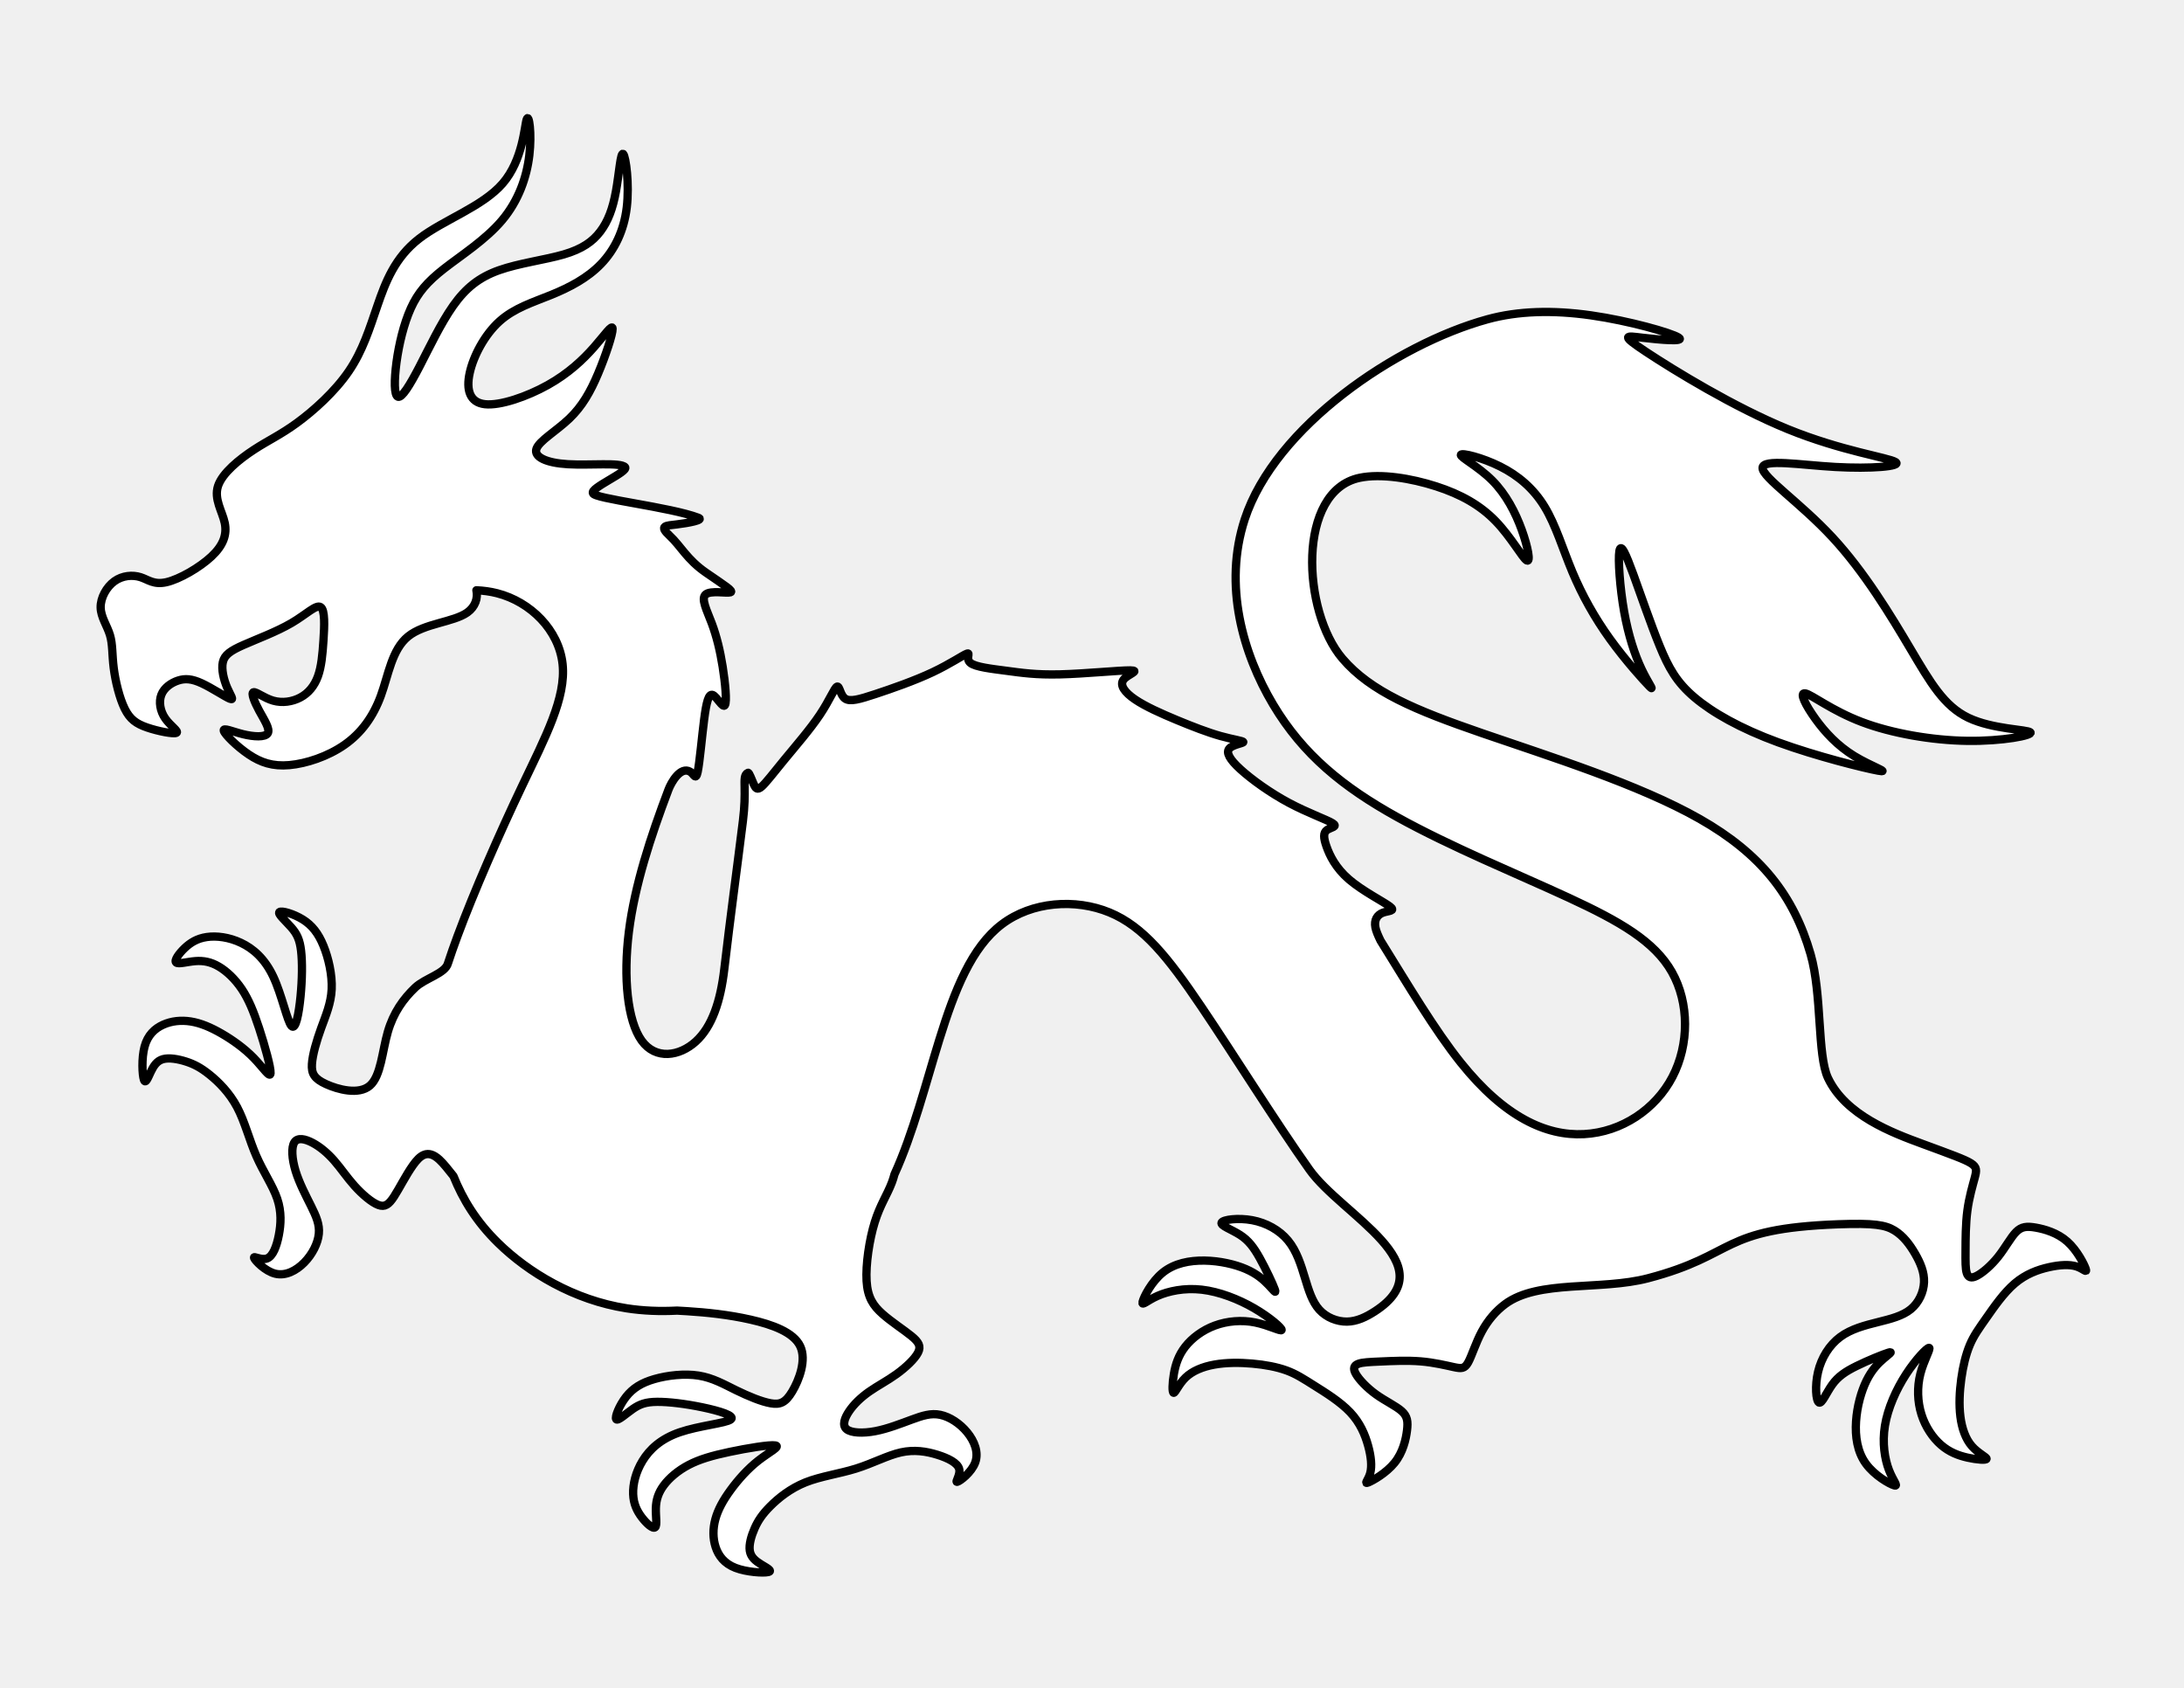
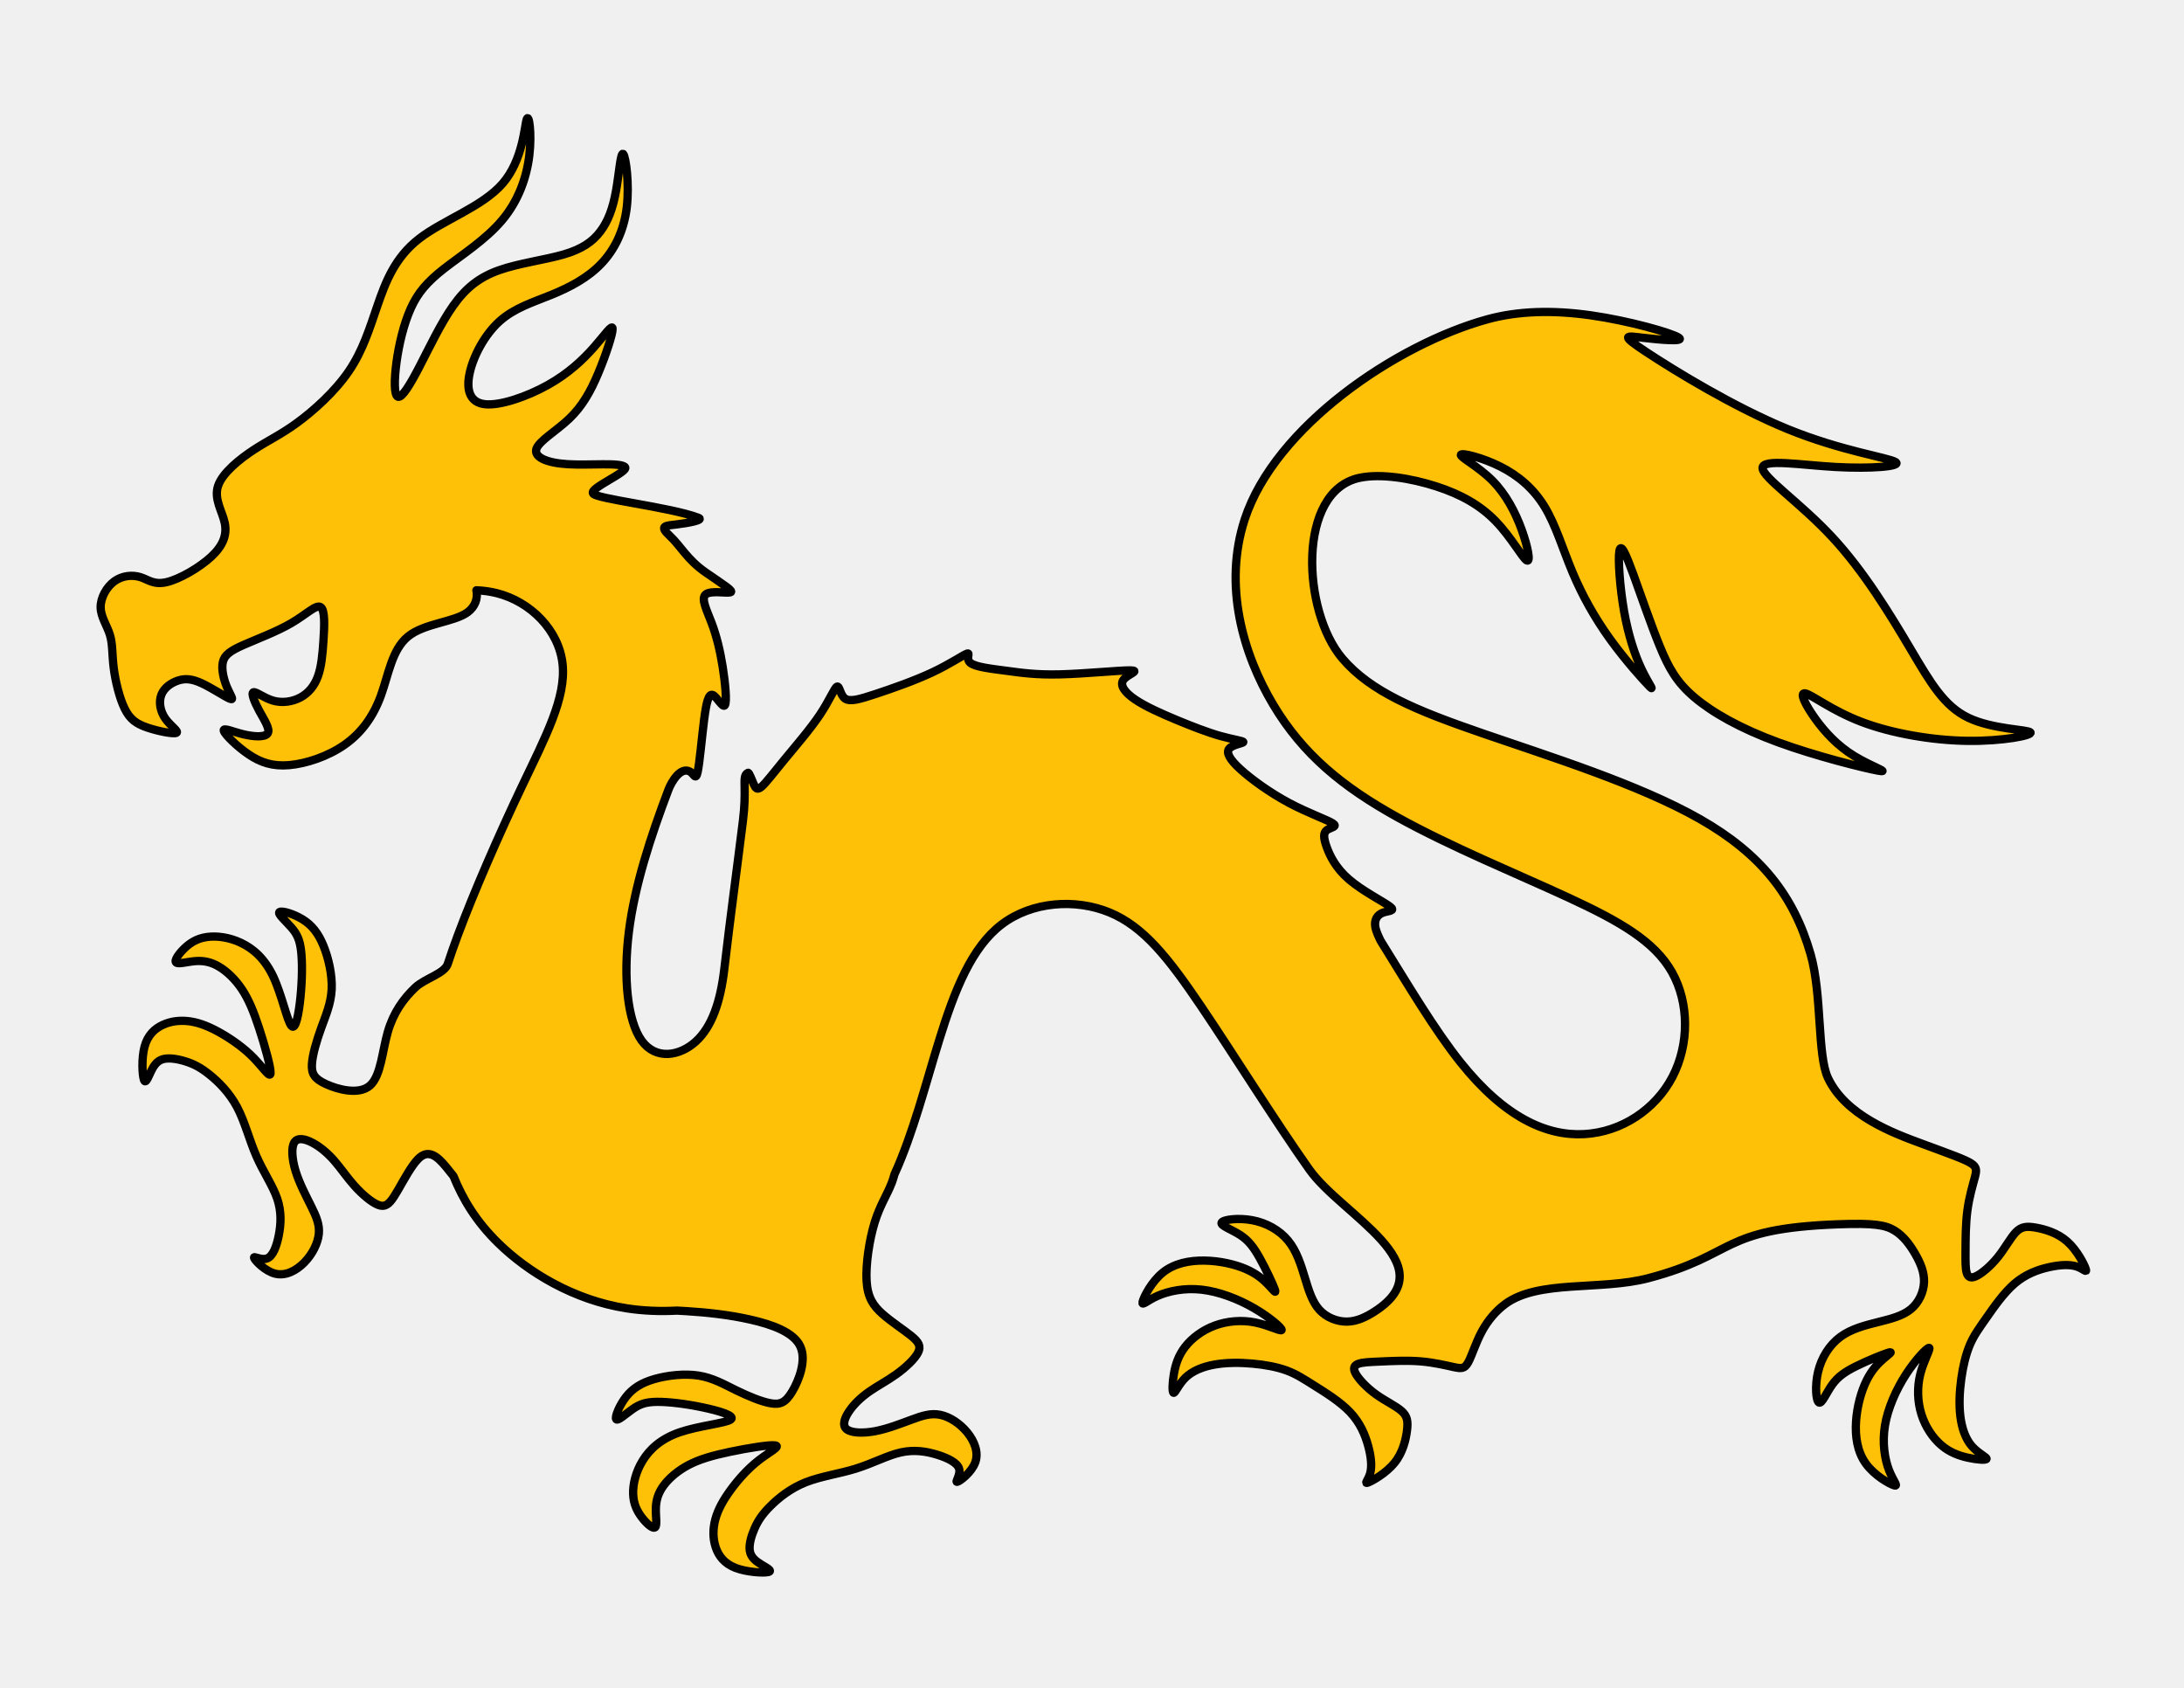
<svg xmlns="http://www.w3.org/2000/svg" width="792" height="612">
  <g>
    <rect fill="none" id="canvas_background" height="402" width="582" y="-1" x="-1" />
  </g>
  <g>
-     <path fill="#ffffff" id="svg_1" d="m172.756,214.031c2.537,0.111 5.047,0.445 7.479,1.064c12.211,3.109 22.446,13.4 23.778,25.665s-6.239,26.505 -14.6,44.068c-8.362,17.564 -17.514,38.453 -23.532,54.665c-1.279,3.446 -2.416,6.68 -3.42,9.755c-0.961,3.753 -8.279,5.399 -11.894,8.83c-4.266,4.049 -7.889,9.066 -9.926,16.075c-2.036,7.009 -2.485,16.009 -6.503,19.484c-4.019,3.474 -11.606,1.422 -15.91,-0.546c-4.305,-1.968 -5.326,-3.851 -5.109,-7.273c0.217,-3.423 1.67,-8.386 3.343,-13.009c1.672,-4.624 3.563,-8.909 3.813,-14.104s-1.14,-11.299 -2.991,-15.811c-1.851,-4.513 -4.163,-7.434 -7.517,-9.516c-3.354,-2.083 -7.75,-3.326 -8.448,-2.661c-0.698,0.665 2.301,3.239 4.321,5.558c2.02,2.317 3.061,4.379 3.544,8.509c0.483,4.128 0.41,10.323 -0.196,16.521c-0.606,6.196 -1.744,12.395 -3.288,10.704c-1.543,-1.69 -3.493,-11.269 -6.591,-17.866s-7.344,-10.215 -11.729,-12.287c-4.384,-2.072 -8.905,-2.601 -12.397,-2.096s-5.953,2.042 -8.047,4.038c-2.094,1.995 -3.821,4.449 -3.063,5.183c0.76,0.733 4.006,-0.256 6.973,-0.487c2.967,-0.232 5.652,0.291 8.51,1.975c2.858,1.684 5.886,4.526 8.321,8.159c2.436,3.633 4.276,8.056 6.313,14.27c2.036,6.215 4.268,14.222 4.124,16.232c-0.144,2.009 -2.662,-1.978 -6.083,-5.503c-3.42,-3.526 -7.742,-6.591 -11.708,-8.879c-3.965,-2.287 -7.575,-3.799 -11.126,-4.363c-3.552,-0.565 -7.045,-0.186 -10.069,1.187c-3.023,1.371 -5.577,3.734 -6.706,7.937c-1.128,4.202 -0.833,10.244 -0.235,11.991c0.598,1.748 1.499,-0.797 2.534,-2.949c1.035,-2.152 2.204,-3.911 4.404,-4.514c2.201,-0.603 5.433,-0.048 8.297,0.864s5.36,2.182 8.588,4.776c3.229,2.595 7.191,6.514 9.985,11.785c2.795,5.27 4.422,11.892 6.957,17.689c2.535,5.797 5.978,10.771 7.58,15.491c1.601,4.722 1.363,9.188 0.577,13.219c-0.784,4.028 -2.116,7.617 -4.249,8.439c-2.131,0.821 -5.062,-1.126 -4.721,-0.178s3.954,4.793 7.691,5.712c3.737,0.918 7.598,-1.088 10.525,-4.069c2.928,-2.981 4.923,-6.938 5.262,-10.385c0.338,-3.448 -0.978,-6.387 -2.835,-10.127c-1.857,-3.742 -4.256,-8.285 -5.596,-12.672c-1.338,-4.388 -1.617,-8.617 -0.41,-10.426c1.208,-1.809 3.904,-1.195 6.598,0.233c2.694,1.43 5.386,3.674 7.817,6.447c2.433,2.771 4.604,6.069 7.389,9.166c2.785,3.097 6.182,5.99 8.593,6.906c2.412,0.917 3.837,-0.146 5.739,-3.072c1.903,-2.927 4.282,-7.718 6.837,-11.305c2.557,-3.588 5.288,-5.97 9.542,-2.082c1.559,1.423 3.321,3.687 5.153,5.993c3.405,8.463 8.278,16.498 16.19,24.246c10.859,10.635 27.441,20.728 46.636,23.701c5.915,0.916 12.079,1.156 18.264,0.828c1.215,0.066 2.464,0.136 3.756,0.218c6.886,0.438 14.989,1.26 22.885,3.056c7.896,1.795 15.583,4.566 17.997,9.613c2.413,5.045 -0.448,12.366 -2.87,16.433c-2.421,4.065 -4.404,4.877 -7.784,4.291s-8.156,-2.568 -12.571,-4.73c-4.416,-2.163 -8.471,-4.507 -13.607,-5.317c-5.138,-0.812 -11.355,-0.09 -16.042,1.262c-4.687,1.352 -7.84,3.334 -10.273,6.443s-4.145,7.345 -3.559,8.11c0.585,0.766 3.469,-1.938 5.993,-3.694c2.523,-1.758 4.686,-2.569 8.843,-2.603c4.157,-0.034 10.308,0.709 16.402,1.982c6.094,1.272 12.132,3.075 10.285,4.428c-1.848,1.352 -11.581,2.253 -18.475,4.618c-6.894,2.366 -10.95,6.196 -13.484,10.331c-2.535,4.134 -3.549,8.571 -3.425,12.097c0.124,3.526 1.385,6.139 3.143,8.438c1.757,2.298 4.009,4.28 4.821,3.604c0.811,-0.676 0.18,-4.01 0.27,-6.984c0.09,-2.974 0.901,-5.587 2.884,-8.245c1.983,-2.659 5.137,-5.362 9.012,-7.39c3.875,-2.028 8.471,-3.379 14.87,-4.731c6.398,-1.352 14.6,-2.703 16.583,-2.343c1.982,0.36 -2.253,2.433 -6.129,5.452c-3.875,3.019 -7.389,6.983 -10.093,10.679c-2.704,3.694 -4.597,7.119 -5.542,10.589c-0.946,3.47 -0.946,6.983 0.09,10.138c1.036,3.154 3.109,5.947 7.165,7.525c4.055,1.576 10.093,1.937 11.895,1.532c1.802,-0.406 -0.63,-1.577 -2.658,-2.839c-2.028,-1.262 -3.65,-2.613 -4.011,-4.867c-0.36,-2.253 0.541,-5.406 1.757,-8.154c1.216,-2.749 2.749,-5.093 5.678,-8.021c2.929,-2.929 7.254,-6.443 12.796,-8.651c5.542,-2.208 12.301,-3.108 18.339,-5.001s11.354,-4.776 16.222,-5.858c4.866,-1.081 9.281,-0.36 13.202,0.856s7.344,2.929 7.93,5.137c0.585,2.208 -1.667,4.911 -0.687,4.675c0.979,-0.235 5.193,-3.412 6.511,-7.027c1.318,-3.616 -0.26,-7.671 -2.907,-10.904s-6.364,-5.645 -9.754,-6.354c-3.391,-0.71 -6.455,0.281 -10.375,1.723c-3.921,1.442 -8.697,3.335 -13.203,4.191c-4.506,0.855 -8.742,0.676 -10.408,-0.722c-1.667,-1.396 -0.767,-4.01 0.946,-6.533s4.235,-4.957 7.254,-7.074c3.019,-2.118 6.533,-3.92 9.913,-6.354c3.379,-2.434 6.624,-5.497 7.795,-7.795c1.171,-2.298 0.271,-3.83 -2.434,-6.038c-2.704,-2.208 -7.209,-5.092 -10.498,-8.021c-3.29,-2.929 -5.362,-5.902 -5.723,-11.896c-0.361,-5.993 0.991,-15.005 2.948,-21.313s4.521,-9.911 6.208,-14.371c0.369,-0.977 0.697,-1.993 0.941,-2.974c6.788,-14.871 11.322,-32.86 16.282,-48.861c5.586,-18.023 11.715,-33.523 22.66,-41.822c10.945,-8.297 26.707,-9.393 39.053,-4.301c12.347,5.092 21.276,16.371 33.221,34.04c11.945,17.671 26.904,41.731 39.251,59.169c11.736,16.577 49.937,34.463 23.787,51.406c-3.2,2.073 -6.534,3.695 -10.139,3.74s-7.479,-1.487 -10.048,-4.325c-2.569,-2.84 -3.83,-6.984 -5.227,-11.58c-1.397,-4.597 -2.93,-9.644 -6.084,-13.473c-3.154,-3.83 -7.93,-6.443 -13.021,-7.39s-10.499,-0.226 -11.085,0.855c-0.585,1.082 3.65,2.523 6.714,4.506c3.064,1.983 4.957,4.506 7.165,8.472c2.207,3.965 4.73,9.372 5.406,11.265s-0.495,0.271 -2.298,-1.623c-1.802,-1.892 -4.235,-4.055 -8.2,-5.767c-3.966,-1.713 -9.463,-2.975 -14.96,-3.064s-10.994,0.991 -15.14,4.326c-4.146,3.334 -6.938,8.921 -7.345,10.634c-0.405,1.712 1.577,-0.451 5.452,-2.163s9.643,-2.974 15.996,-2.253c6.353,0.721 13.292,3.425 18.971,6.714c5.677,3.289 10.092,7.164 10.002,7.886c-0.09,0.72 -4.686,-1.713 -9.598,-2.704c-4.911,-0.991 -10.138,-0.541 -14.644,1.127c-4.506,1.667 -8.291,4.551 -10.724,7.659c-2.434,3.109 -3.516,6.443 -4.101,9.823c-0.586,3.379 -0.677,6.804 -0.09,6.894c0.585,0.09 1.847,-3.153 4.325,-5.542c2.479,-2.388 6.173,-3.92 10.453,-4.686c4.28,-0.767 9.147,-0.767 13.743,-0.36c4.596,0.405 8.921,1.216 12.392,2.478c3.469,1.262 6.082,2.974 10.093,5.497s9.417,5.857 13.022,9.688c3.604,3.829 5.406,8.155 6.487,12.075c1.082,3.92 1.442,7.435 0.767,9.958s-2.388,4.055 -0.766,3.424s6.578,-3.424 9.598,-7.164c3.019,-3.74 4.1,-8.426 4.506,-11.715c0.405,-3.29 0.135,-5.182 -1.938,-7.029c-2.072,-1.848 -5.947,-3.65 -9.281,-6.038c-3.335,-2.389 -6.128,-5.362 -7.3,-7.39s-0.721,-3.108 0.812,-3.694c1.531,-0.586 4.145,-0.676 8.2,-0.856c4.056,-0.18 9.552,-0.45 14.464,-0.045c4.911,0.405 9.237,1.486 11.985,2.072c2.749,0.586 3.92,0.676 5.228,-1.667c1.307,-2.343 2.748,-7.119 4.957,-11.22c2.207,-4.1 5.181,-7.524 8.471,-9.958c12.053,-8.916 34.548,-4.84 51.821,-9.366c32.557,-8.532 25.523,-17.968 68.969,-19.572c12.993,-0.479 17.106,0.268 20.348,2.232c3.242,1.965 5.609,5.149 7.521,8.447s3.367,6.709 3.234,10.312c-0.135,3.603 -1.856,7.396 -4.818,9.821c-2.963,2.425 -7.165,3.479 -11.824,4.646c-4.66,1.168 -9.776,2.449 -13.758,5.409c-3.981,2.961 -6.828,7.602 -8.024,12.641c-1.197,5.038 -0.746,10.475 0.306,11.113c1.051,0.639 2.7,-3.521 4.833,-6.482c2.132,-2.963 4.745,-4.728 8.814,-6.736c4.07,-2.009 9.595,-4.262 11.519,-4.843s0.246,0.508 -1.733,2.215s-4.26,4.029 -6.167,7.905c-1.905,3.875 -3.438,9.304 -3.8,14.789c-0.362,5.486 0.445,11.03 3.57,15.336c3.125,4.305 8.567,7.372 10.258,7.861c1.69,0.49 -0.372,-1.598 -1.89,-5.553c-1.519,-3.955 -2.494,-9.777 -1.459,-16.088c1.034,-6.309 4.078,-13.106 7.645,-18.614c3.566,-5.507 7.655,-9.727 8.371,-9.6c0.715,0.126 -1.942,4.596 -3.176,9.451c-1.233,4.856 -1.042,10.1 0.4,14.683s4.134,8.506 7.12,11.09c2.984,2.584 6.261,3.829 9.607,4.581c3.346,0.753 6.762,1.013 6.881,0.432c0.118,-0.58 -3.059,-2.001 -5.321,-4.596c-2.263,-2.593 -3.609,-6.358 -4.162,-10.672c-0.554,-4.313 -0.313,-9.174 0.32,-13.744c0.632,-4.569 1.655,-8.85 3.087,-12.253c1.433,-3.402 3.272,-5.928 5.99,-9.809c2.72,-3.881 6.316,-9.115 10.321,-12.526c4.004,-3.411 8.413,-4.996 12.382,-5.883c3.97,-0.886 7.497,-1.071 9.983,-0.272c2.487,0.801 3.932,2.586 3.383,0.935c-0.55,-1.651 -3.095,-6.739 -6.681,-9.939s-8.213,-4.513 -11.478,-5.08c-3.267,-0.568 -5.169,-0.392 -7.116,1.586c-1.948,1.979 -3.94,5.761 -6.49,8.972c-2.551,3.213 -5.659,5.856 -7.742,6.926c-2.083,1.07 -3.141,0.565 -3.649,-0.994c-0.51,-1.559 -0.47,-4.173 -0.45,-8.231c0.021,-4.06 0.023,-9.564 0.672,-14.449c0.647,-4.886 1.941,-9.151 2.663,-11.868c0.721,-2.716 0.868,-3.882 -1.406,-5.304c-2.276,-1.421 -6.976,-3.097 -17.746,-7.069c-10.772,-3.973 -27.617,-10.24 -34.057,-23.808c-3.94,-8.304 -2.104,-30.298 -6.314,-44.91c-6.128,-21.268 -18.023,-36.407 -40.192,-49.024c-22.169,-12.616 -54.61,-22.709 -78.896,-31.09c-24.286,-8.38 -40.415,-15.048 -50.688,-27.079c-14.597,-17.096 -16.619,-60.744 6.263,-65.534c7.749,-1.623 18.704,0.199 27.696,3.091c8.992,2.893 16.021,6.858 21.608,12.625c5.587,5.768 9.732,13.338 11.265,14.239c1.531,0.901 0.451,-4.866 -1.803,-11.084c-2.253,-6.218 -5.677,-12.887 -10.723,-17.934c-5.047,-5.046 -11.717,-8.47 -11.355,-9.281c0.36,-0.812 7.75,0.991 14.238,4.236c6.488,3.244 12.075,7.93 16.131,14.598c4.056,6.669 6.578,15.321 10.093,23.701c3.516,8.381 8.021,16.492 13.608,24.242c5.587,7.75 12.256,15.14 14.329,17.212c2.072,2.073 -0.451,-1.171 -2.885,-6.308c-2.434,-5.136 -4.776,-12.166 -6.308,-20.817c-1.532,-8.651 -2.253,-18.924 -1.713,-21.988c0.541,-3.063 2.343,1.082 5.047,8.471c2.704,7.39 6.309,18.024 9.553,25.954c3.244,7.931 6.127,13.157 12.616,18.654c6.488,5.498 16.582,11.265 30.369,16.312c13.788,5.047 31.271,9.372 36.228,10.273s-2.613,-1.622 -8.652,-5.317c-6.037,-3.694 -10.543,-8.561 -14.058,-13.427s-6.037,-9.732 -3.695,-9.282c2.344,0.451 9.554,6.218 20.457,10.363c10.904,4.146 25.504,6.669 38.3,6.85c12.798,0.18 23.791,-1.983 22.89,-3.064s-13.697,-1.082 -22.528,-5.317c-8.832,-4.235 -13.698,-12.706 -20.907,-24.872c-7.21,-12.166 -16.763,-28.026 -28.388,-40.553c-11.625,-12.525 -25.322,-21.718 -25.322,-25.143c0,-3.424 13.697,-1.081 26.403,-0.36c12.707,0.721 24.422,-0.18 21.809,-1.802c-2.613,-1.622 -19.555,-3.965 -39.021,-11.896c-19.465,-7.93 -41.454,-21.447 -51.276,-27.936c-9.823,-6.488 -7.48,-5.948 -1.441,-5.227c6.037,0.721 15.77,1.622 13.066,-0.09c-2.704,-1.712 -17.843,-6.038 -31.722,-8.021c-13.878,-1.982 -26.494,-1.622 -37.556,1.418c-33.127,9.106 -77.06,38.954 -88.035,72.505c-7.841,23.972 -0.631,48.844 10.268,67.139c10.898,18.295 25.486,30.014 44.951,40.828c19.466,10.814 43.809,20.724 62.289,29.284c18.479,8.56 31.095,15.77 37.403,26.943c6.309,11.175 6.309,26.315 0.181,38.029c-6.128,11.716 -18.385,20.007 -32.082,20.728c-13.698,0.722 -28.838,-6.128 -44.698,-25.953c-9.404,-11.757 -19.063,-28.074 -29.077,-44.211c-0.92,-1.903 -1.603,-3.463 -1.86,-4.811c-0.511,-2.667 0.644,-4.505 2.662,-5.289c2.019,-0.783 4.902,-0.513 2.554,-2.294c-2.35,-1.78 -9.932,-5.612 -14.798,-9.803c-4.866,-4.189 -7.018,-8.739 -8.138,-11.916c-1.12,-3.175 -1.211,-4.978 0.142,-5.969c1.352,-0.991 4.146,-1.171 2.072,-2.479c-2.072,-1.307 -9.012,-3.74 -15.842,-7.384c-6.83,-3.644 -13.552,-8.498 -17.562,-12.147c-4.01,-3.649 -5.31,-6.095 -4.066,-7.542s5.027,-1.898 5.073,-2.349c0.045,-0.45 -3.649,-0.901 -8.291,-2.208c-4.641,-1.307 -10.229,-3.469 -15.86,-5.812s-11.31,-4.866 -15.095,-7.435c-3.785,-2.568 -5.677,-5.181 -4.189,-7.164c1.486,-1.983 6.353,-3.334 2.478,-3.38c-3.875,-0.045 -16.491,1.217 -25.413,1.442c-8.922,0.226 -14.149,-0.585 -19.601,-1.307c-5.452,-0.721 -11.129,-1.352 -12.977,-2.839c-1.847,-1.487 0.135,-3.83 -1.216,-3.379s-6.038,3.694 -12.526,6.759c-6.488,3.064 -14.779,5.947 -20.637,7.885c-5.858,1.938 -9.282,2.929 -11.084,1.667s-1.983,-4.776 -2.929,-4.326c-0.946,0.45 -2.659,4.867 -6.173,10.138c-3.515,5.272 -8.833,11.4 -12.843,16.267c-4.01,4.866 -6.713,8.471 -8.335,9.867c-1.622,1.397 -2.163,0.586 -2.884,-0.991c-0.721,-1.577 -1.635,-4.225 -2.027,-4.055c-1.417,0.612 -1.278,2.463 -1.233,5.392c0.044,2.929 0.044,6.714 -0.611,11.991c-2.274,18.348 -4.551,34.777 -6.75,53.715c-1.372,11.814 -4.476,21.024 -10.354,26.352c-5.878,5.326 -14.529,6.769 -19.646,-0.36c-5.117,-7.129 -6.699,-22.828 -4.606,-39.509c2.093,-16.682 7.86,-34.345 14.349,-51.466c0.98,-2.585 4.317,-8.526 7.837,-6.516c1.412,0.807 2.043,3.42 2.764,0.041c0.721,-3.379 1.532,-12.751 2.343,-19.015s1.622,-9.417 3.109,-8.832c1.486,0.586 3.649,4.912 4.416,3.694c0.766,-1.216 0.135,-7.976 -0.811,-13.923c-0.947,-5.947 -2.208,-11.084 -3.965,-15.771c-1.758,-4.686 -4.011,-8.921 -2.208,-10.453c1.802,-1.532 7.66,-0.361 8.967,-0.767c1.307,-0.405 -1.938,-2.389 -8.851,-7.156c-6.914,-4.768 -9.115,-9.617 -13.145,-13.348c-4.03,-3.731 -1.507,-3.642 2.638,-4.137c4.146,-0.496 9.913,-1.577 7.795,-2.388c-10.255,-3.928 -38.14,-6.939 -38.254,-8.913c-1.286,-1.846 12.971,-7.789 11.63,-9.434c-1.486,-1.825 -12.835,-0.609 -20.74,-1.082c-7.904,-0.473 -12.362,-2.634 -11.417,-5.539c0.945,-2.905 7.296,-6.554 11.958,-11.012c4.661,-4.458 7.633,-9.728 10.404,-16.281c2.77,-6.553 5.337,-14.389 5.27,-16.281c-0.068,-1.892 -2.771,2.162 -6.756,6.688c-3.987,4.526 -9.256,9.525 -16.755,13.714c-7.499,4.188 -17.227,7.566 -22.767,6.958c-5.54,-0.608 -6.891,-5.202 -5.54,-11.35c1.351,-6.148 5.405,-13.849 10.81,-18.713c5.404,-4.864 12.161,-6.891 18.781,-9.593c6.621,-2.703 13.106,-6.081 18.038,-11.215c4.931,-5.134 8.31,-12.025 9.323,-20.47c1.013,-8.444 -0.338,-18.442 -1.284,-19.388c-0.946,-0.946 -1.486,7.161 -2.635,13.512c-1.148,6.35 -2.904,10.944 -5.675,14.592c-2.77,3.648 -6.553,6.35 -13.241,8.309c-6.688,1.959 -16.282,3.175 -23.51,5.743c-7.229,2.567 -12.093,6.485 -16.62,12.903c-4.525,6.418 -8.714,15.335 -12.227,22.092c-3.513,6.756 -6.351,11.35 -7.77,10.876c-1.419,-0.473 -1.419,-6.012 -0.54,-12.498c0.878,-6.486 2.634,-13.917 5.201,-19.592c2.567,-5.674 5.945,-9.593 12.093,-14.389c6.148,-4.797 15.066,-10.472 21.01,-17.546c5.945,-7.074 8.918,-15.548 9.864,-23.52c0.945,-7.972 -0.136,-15.442 -0.946,-13.03c-0.811,2.412 -1.352,14.708 -8.715,23.22c-7.364,8.513 -21.551,13.241 -30.333,20.065c-8.782,6.823 -12.16,15.741 -15.064,24.186c-2.905,8.444 -5.337,16.417 -10.404,23.848c-5.067,7.431 -12.769,14.322 -18.782,18.714c-6.013,4.391 -10.336,6.282 -15.606,9.728c-5.27,3.445 -11.485,8.445 -13.039,13.174c-1.553,4.729 1.554,9.188 2.433,13.376c0.878,4.189 -0.473,8.107 -4.796,12.161c-4.324,4.053 -11.62,8.242 -16.282,9.323c-4.661,1.08 -6.688,-0.947 -9.525,-1.825c-2.837,-0.878 -6.485,-0.608 -9.391,1.486c-2.905,2.094 -5.067,6.014 -5,9.527c0.067,3.513 2.365,6.62 3.378,9.998c1.014,3.378 0.743,7.026 1.351,11.891c0.608,4.864 2.095,10.944 3.986,14.795c1.892,3.851 4.189,5.472 8.107,6.823c3.918,1.352 9.458,2.432 10.606,1.96c1.148,-0.474 -2.095,-2.5 -3.986,-5.202c-1.891,-2.703 -2.433,-6.081 -1.419,-8.647c1.014,-2.568 3.582,-4.324 6.081,-5.135c2.5,-0.811 4.931,-0.676 8.58,1.013c3.648,1.689 8.512,4.932 10.201,5.608c1.689,0.675 0.203,-1.216 -1.013,-4.054c-1.216,-2.837 -2.162,-6.621 -1.554,-9.255c0.608,-2.635 2.769,-4.121 7.499,-6.215c4.729,-2.094 12.025,-4.796 17.431,-7.971c5.404,-3.175 8.917,-6.824 10.539,-5.743c1.621,1.08 1.351,6.891 1.014,12.024c-0.338,5.135 -0.744,9.594 -2.028,13.107c-1.283,3.513 -3.445,6.08 -6.35,7.633c-2.905,1.554 -6.553,2.095 -9.863,1.149c-3.311,-0.946 -6.283,-3.378 -7.161,-3.04c-0.878,0.337 0.337,3.445 2.093,6.688c1.757,3.242 4.055,6.62 3.108,8.174c-0.946,1.553 -5.134,1.284 -8.985,0.337c-3.851,-0.946 -7.364,-2.567 -6.959,-1.216c0.405,1.352 4.729,5.675 9.053,8.58c4.324,2.905 8.648,4.391 14.728,3.851c6.08,-0.541 13.917,-3.107 19.997,-7.363s10.404,-10.202 13.174,-17.768c2.77,-7.566 3.986,-16.754 9.887,-21.528c5.9,-4.773 16.484,-5.133 21.475,-8.689c2.884,-2.059 3.899,-5.184 3.285,-8.046z" stroke-miterlimit="22.926" stroke-linejoin="round" stroke-linecap="round" stroke-width="3" stroke="#000000" clip-rule="evenodd" fill-rule="evenodd" />
+     <path fill="#FFC107" id="svg_1" d="m172.756,214.031c2.537,0.111 5.047,0.445 7.479,1.064c12.211,3.109 22.446,13.4 23.778,25.665s-6.239,26.505 -14.6,44.068c-8.362,17.564 -17.514,38.453 -23.532,54.665c-1.279,3.446 -2.416,6.68 -3.42,9.755c-0.961,3.753 -8.279,5.399 -11.894,8.83c-4.266,4.049 -7.889,9.066 -9.926,16.075c-2.036,7.009 -2.485,16.009 -6.503,19.484c-4.019,3.474 -11.606,1.422 -15.91,-0.546c-4.305,-1.968 -5.326,-3.851 -5.109,-7.273c0.217,-3.423 1.67,-8.386 3.343,-13.009c1.672,-4.624 3.563,-8.909 3.813,-14.104s-1.14,-11.299 -2.991,-15.811c-1.851,-4.513 -4.163,-7.434 -7.517,-9.516c-3.354,-2.083 -7.75,-3.326 -8.448,-2.661c-0.698,0.665 2.301,3.239 4.321,5.558c2.02,2.317 3.061,4.379 3.544,8.509c0.483,4.128 0.41,10.323 -0.196,16.521c-0.606,6.196 -1.744,12.395 -3.288,10.704c-1.543,-1.69 -3.493,-11.269 -6.591,-17.866s-7.344,-10.215 -11.729,-12.287c-4.384,-2.072 -8.905,-2.601 -12.397,-2.096s-5.953,2.042 -8.047,4.038c-2.094,1.995 -3.821,4.449 -3.063,5.183c0.76,0.733 4.006,-0.256 6.973,-0.487c2.967,-0.232 5.652,0.291 8.51,1.975c2.858,1.684 5.886,4.526 8.321,8.159c2.436,3.633 4.276,8.056 6.313,14.27c2.036,6.215 4.268,14.222 4.124,16.232c-0.144,2.009 -2.662,-1.978 -6.083,-5.503c-3.42,-3.526 -7.742,-6.591 -11.708,-8.879c-3.965,-2.287 -7.575,-3.799 -11.126,-4.363c-3.552,-0.565 -7.045,-0.186 -10.069,1.187c-3.023,1.371 -5.577,3.734 -6.706,7.937c-1.128,4.202 -0.833,10.244 -0.235,11.991c0.598,1.748 1.499,-0.797 2.534,-2.949c1.035,-2.152 2.204,-3.911 4.404,-4.514c2.201,-0.603 5.433,-0.048 8.297,0.864s5.36,2.182 8.588,4.776c3.229,2.595 7.191,6.514 9.985,11.785c2.795,5.27 4.422,11.892 6.957,17.689c2.535,5.797 5.978,10.771 7.58,15.491c1.601,4.722 1.363,9.188 0.577,13.219c-0.784,4.028 -2.116,7.617 -4.249,8.439c-2.131,0.821 -5.062,-1.126 -4.721,-0.178s3.954,4.793 7.691,5.712c3.737,0.918 7.598,-1.088 10.525,-4.069c2.928,-2.981 4.923,-6.938 5.262,-10.385c0.338,-3.448 -0.978,-6.387 -2.835,-10.127c-1.857,-3.742 -4.256,-8.285 -5.596,-12.672c-1.338,-4.388 -1.617,-8.617 -0.41,-10.426c1.208,-1.809 3.904,-1.195 6.598,0.233c2.694,1.43 5.386,3.674 7.817,6.447c2.433,2.771 4.604,6.069 7.389,9.166c2.785,3.097 6.182,5.99 8.593,6.906c2.412,0.917 3.837,-0.146 5.739,-3.072c1.903,-2.927 4.282,-7.718 6.837,-11.305c2.557,-3.588 5.288,-5.97 9.542,-2.082c1.559,1.423 3.321,3.687 5.153,5.993c3.405,8.463 8.278,16.498 16.19,24.246c10.859,10.635 27.441,20.728 46.636,23.701c5.915,0.916 12.079,1.156 18.264,0.828c1.215,0.066 2.464,0.136 3.756,0.218c6.886,0.438 14.989,1.26 22.885,3.056c7.896,1.795 15.583,4.566 17.997,9.613c2.413,5.045 -0.448,12.366 -2.87,16.433c-2.421,4.065 -4.404,4.877 -7.784,4.291s-8.156,-2.568 -12.571,-4.73c-4.416,-2.163 -8.471,-4.507 -13.607,-5.317c-5.138,-0.812 -11.355,-0.09 -16.042,1.262c-4.687,1.352 -7.84,3.334 -10.273,6.443s-4.145,7.345 -3.559,8.11c0.585,0.766 3.469,-1.938 5.993,-3.694c2.523,-1.758 4.686,-2.569 8.843,-2.603c4.157,-0.034 10.308,0.709 16.402,1.982c6.094,1.272 12.132,3.075 10.285,4.428c-1.848,1.352 -11.581,2.253 -18.475,4.618c-6.894,2.366 -10.95,6.196 -13.484,10.331c-2.535,4.134 -3.549,8.571 -3.425,12.097c0.124,3.526 1.385,6.139 3.143,8.438c1.757,2.298 4.009,4.28 4.821,3.604c0.811,-0.676 0.18,-4.01 0.27,-6.984c0.09,-2.974 0.901,-5.587 2.884,-8.245c1.983,-2.659 5.137,-5.362 9.012,-7.39c3.875,-2.028 8.471,-3.379 14.87,-4.731c6.398,-1.352 14.6,-2.703 16.583,-2.343c1.982,0.36 -2.253,2.433 -6.129,5.452c-3.875,3.019 -7.389,6.983 -10.093,10.679c-2.704,3.694 -4.597,7.119 -5.542,10.589c-0.946,3.47 -0.946,6.983 0.09,10.138c1.036,3.154 3.109,5.947 7.165,7.525c4.055,1.576 10.093,1.937 11.895,1.532c1.802,-0.406 -0.63,-1.577 -2.658,-2.839c-2.028,-1.262 -3.65,-2.613 -4.011,-4.867c-0.36,-2.253 0.541,-5.406 1.757,-8.154c1.216,-2.749 2.749,-5.093 5.678,-8.021c2.929,-2.929 7.254,-6.443 12.796,-8.651c5.542,-2.208 12.301,-3.108 18.339,-5.001s11.354,-4.776 16.222,-5.858c4.866,-1.081 9.281,-0.36 13.202,0.856s7.344,2.929 7.93,5.137c0.585,2.208 -1.667,4.911 -0.687,4.675c0.979,-0.235 5.193,-3.412 6.511,-7.027c1.318,-3.616 -0.26,-7.671 -2.907,-10.904s-6.364,-5.645 -9.754,-6.354c-3.391,-0.71 -6.455,0.281 -10.375,1.723c-3.921,1.442 -8.697,3.335 -13.203,4.191c-4.506,0.855 -8.742,0.676 -10.408,-0.722c-1.667,-1.396 -0.767,-4.01 0.946,-6.533s4.235,-4.957 7.254,-7.074c3.019,-2.118 6.533,-3.92 9.913,-6.354c3.379,-2.434 6.624,-5.497 7.795,-7.795c1.171,-2.298 0.271,-3.83 -2.434,-6.038c-2.704,-2.208 -7.209,-5.092 -10.498,-8.021c-3.29,-2.929 -5.362,-5.902 -5.723,-11.896c-0.361,-5.993 0.991,-15.005 2.948,-21.313s4.521,-9.911 6.208,-14.371c0.369,-0.977 0.697,-1.993 0.941,-2.974c6.788,-14.871 11.322,-32.86 16.282,-48.861c5.586,-18.023 11.715,-33.523 22.66,-41.822c10.945,-8.297 26.707,-9.393 39.053,-4.301c12.347,5.092 21.276,16.371 33.221,34.04c11.945,17.671 26.904,41.731 39.251,59.169c11.736,16.577 49.937,34.463 23.787,51.406c-3.2,2.073 -6.534,3.695 -10.139,3.74s-7.479,-1.487 -10.048,-4.325c-2.569,-2.84 -3.83,-6.984 -5.227,-11.58c-1.397,-4.597 -2.93,-9.644 -6.084,-13.473c-3.154,-3.83 -7.93,-6.443 -13.021,-7.39s-10.499,-0.226 -11.085,0.855c-0.585,1.082 3.65,2.523 6.714,4.506c3.064,1.983 4.957,4.506 7.165,8.472c2.207,3.965 4.73,9.372 5.406,11.265s-0.495,0.271 -2.298,-1.623c-1.802,-1.892 -4.235,-4.055 -8.2,-5.767c-3.966,-1.713 -9.463,-2.975 -14.96,-3.064s-10.994,0.991 -15.14,4.326c-4.146,3.334 -6.938,8.921 -7.345,10.634c-0.405,1.712 1.577,-0.451 5.452,-2.163s9.643,-2.974 15.996,-2.253c6.353,0.721 13.292,3.425 18.971,6.714c5.677,3.289 10.092,7.164 10.002,7.886c-0.09,0.72 -4.686,-1.713 -9.598,-2.704c-4.911,-0.991 -10.138,-0.541 -14.644,1.127c-4.506,1.667 -8.291,4.551 -10.724,7.659c-2.434,3.109 -3.516,6.443 -4.101,9.823c-0.586,3.379 -0.677,6.804 -0.09,6.894c0.585,0.09 1.847,-3.153 4.325,-5.542c2.479,-2.388 6.173,-3.92 10.453,-4.686c4.28,-0.767 9.147,-0.767 13.743,-0.36c4.596,0.405 8.921,1.216 12.392,2.478c3.469,1.262 6.082,2.974 10.093,5.497s9.417,5.857 13.022,9.688c3.604,3.829 5.406,8.155 6.487,12.075c1.082,3.92 1.442,7.435 0.767,9.958s-2.388,4.055 -0.766,3.424s6.578,-3.424 9.598,-7.164c3.019,-3.74 4.1,-8.426 4.506,-11.715c0.405,-3.29 0.135,-5.182 -1.938,-7.029c-2.072,-1.848 -5.947,-3.65 -9.281,-6.038c-3.335,-2.389 -6.128,-5.362 -7.3,-7.39s-0.721,-3.108 0.812,-3.694c1.531,-0.586 4.145,-0.676 8.2,-0.856c4.056,-0.18 9.552,-0.45 14.464,-0.045c4.911,0.405 9.237,1.486 11.985,2.072c2.749,0.586 3.92,0.676 5.228,-1.667c1.307,-2.343 2.748,-7.119 4.957,-11.22c2.207,-4.1 5.181,-7.524 8.471,-9.958c12.053,-8.916 34.548,-4.84 51.821,-9.366c32.557,-8.532 25.523,-17.968 68.969,-19.572c12.993,-0.479 17.106,0.268 20.348,2.232c3.242,1.965 5.609,5.149 7.521,8.447s3.367,6.709 3.234,10.312c-0.135,3.603 -1.856,7.396 -4.818,9.821c-2.963,2.425 -7.165,3.479 -11.824,4.646c-4.66,1.168 -9.776,2.449 -13.758,5.409c-3.981,2.961 -6.828,7.602 -8.024,12.641c-1.197,5.038 -0.746,10.475 0.306,11.113c1.051,0.639 2.7,-3.521 4.833,-6.482c2.132,-2.963 4.745,-4.728 8.814,-6.736c4.07,-2.009 9.595,-4.262 11.519,-4.843s0.246,0.508 -1.733,2.215s-4.26,4.029 -6.167,7.905c-1.905,3.875 -3.438,9.304 -3.8,14.789c-0.362,5.486 0.445,11.03 3.57,15.336c3.125,4.305 8.567,7.372 10.258,7.861c1.69,0.49 -0.372,-1.598 -1.89,-5.553c-1.519,-3.955 -2.494,-9.777 -1.459,-16.088c1.034,-6.309 4.078,-13.106 7.645,-18.614c3.566,-5.507 7.655,-9.727 8.371,-9.6c0.715,0.126 -1.942,4.596 -3.176,9.451c-1.233,4.856 -1.042,10.1 0.4,14.683s4.134,8.506 7.12,11.09c2.984,2.584 6.261,3.829 9.607,4.581c3.346,0.753 6.762,1.013 6.881,0.432c0.118,-0.58 -3.059,-2.001 -5.321,-4.596c-2.263,-2.593 -3.609,-6.358 -4.162,-10.672c-0.554,-4.313 -0.313,-9.174 0.32,-13.744c0.632,-4.569 1.655,-8.85 3.087,-12.253c1.433,-3.402 3.272,-5.928 5.99,-9.809c2.72,-3.881 6.316,-9.115 10.321,-12.526c4.004,-3.411 8.413,-4.996 12.382,-5.883c3.97,-0.886 7.497,-1.071 9.983,-0.272c2.487,0.801 3.932,2.586 3.383,0.935c-0.55,-1.651 -3.095,-6.739 -6.681,-9.939s-8.213,-4.513 -11.478,-5.08c-3.267,-0.568 -5.169,-0.392 -7.116,1.586c-1.948,1.979 -3.94,5.761 -6.49,8.972c-2.551,3.213 -5.659,5.856 -7.742,6.926c-2.083,1.07 -3.141,0.565 -3.649,-0.994c-0.51,-1.559 -0.47,-4.173 -0.45,-8.231c0.021,-4.06 0.023,-9.564 0.672,-14.449c0.647,-4.886 1.941,-9.151 2.663,-11.868c0.721,-2.716 0.868,-3.882 -1.406,-5.304c-2.276,-1.421 -6.976,-3.097 -17.746,-7.069c-10.772,-3.973 -27.617,-10.24 -34.057,-23.808c-3.94,-8.304 -2.104,-30.298 -6.314,-44.91c-6.128,-21.268 -18.023,-36.407 -40.192,-49.024c-22.169,-12.616 -54.61,-22.709 -78.896,-31.09c-24.286,-8.38 -40.415,-15.048 -50.688,-27.079c-14.597,-17.096 -16.619,-60.744 6.263,-65.534c7.749,-1.623 18.704,0.199 27.696,3.091c8.992,2.893 16.021,6.858 21.608,12.625c5.587,5.768 9.732,13.338 11.265,14.239c1.531,0.901 0.451,-4.866 -1.803,-11.084c-2.253,-6.218 -5.677,-12.887 -10.723,-17.934c-5.047,-5.046 -11.717,-8.47 -11.355,-9.281c0.36,-0.812 7.75,0.991 14.238,4.236c6.488,3.244 12.075,7.93 16.131,14.598c4.056,6.669 6.578,15.321 10.093,23.701c3.516,8.381 8.021,16.492 13.608,24.242c5.587,7.75 12.256,15.14 14.329,17.212c2.072,2.073 -0.451,-1.171 -2.885,-6.308c-2.434,-5.136 -4.776,-12.166 -6.308,-20.817c-1.532,-8.651 -2.253,-18.924 -1.713,-21.988c0.541,-3.063 2.343,1.082 5.047,8.471c2.704,7.39 6.309,18.024 9.553,25.954c3.244,7.931 6.127,13.157 12.616,18.654c6.488,5.498 16.582,11.265 30.369,16.312c13.788,5.047 31.271,9.372 36.228,10.273s-2.613,-1.622 -8.652,-5.317c-6.037,-3.694 -10.543,-8.561 -14.058,-13.427s-6.037,-9.732 -3.695,-9.282c2.344,0.451 9.554,6.218 20.457,10.363c10.904,4.146 25.504,6.669 38.3,6.85c12.798,0.18 23.791,-1.983 22.89,-3.064s-13.697,-1.082 -22.528,-5.317c-8.832,-4.235 -13.698,-12.706 -20.907,-24.872c-7.21,-12.166 -16.763,-28.026 -28.388,-40.553c-11.625,-12.525 -25.322,-21.718 -25.322,-25.143c0,-3.424 13.697,-1.081 26.403,-0.36c12.707,0.721 24.422,-0.18 21.809,-1.802c-2.613,-1.622 -19.555,-3.965 -39.021,-11.896c-19.465,-7.93 -41.454,-21.447 -51.276,-27.936c-9.823,-6.488 -7.48,-5.948 -1.441,-5.227c6.037,0.721 15.77,1.622 13.066,-0.09c-2.704,-1.712 -17.843,-6.038 -31.722,-8.021c-13.878,-1.982 -26.494,-1.622 -37.556,1.418c-33.127,9.106 -77.06,38.954 -88.035,72.505c-7.841,23.972 -0.631,48.844 10.268,67.139c10.898,18.295 25.486,30.014 44.951,40.828c19.466,10.814 43.809,20.724 62.289,29.284c18.479,8.56 31.095,15.77 37.403,26.943c6.309,11.175 6.309,26.315 0.181,38.029c-6.128,11.716 -18.385,20.007 -32.082,20.728c-13.698,0.722 -28.838,-6.128 -44.698,-25.953c-9.404,-11.757 -19.063,-28.074 -29.077,-44.211c-0.92,-1.903 -1.603,-3.463 -1.86,-4.811c-0.511,-2.667 0.644,-4.505 2.662,-5.289c2.019,-0.783 4.902,-0.513 2.554,-2.294c-2.35,-1.78 -9.932,-5.612 -14.798,-9.803c-4.866,-4.189 -7.018,-8.739 -8.138,-11.916c-1.12,-3.175 -1.211,-4.978 0.142,-5.969c1.352,-0.991 4.146,-1.171 2.072,-2.479c-2.072,-1.307 -9.012,-3.74 -15.842,-7.384c-6.83,-3.644 -13.552,-8.498 -17.562,-12.147c-4.01,-3.649 -5.31,-6.095 -4.066,-7.542s5.027,-1.898 5.073,-2.349c0.045,-0.45 -3.649,-0.901 -8.291,-2.208c-4.641,-1.307 -10.229,-3.469 -15.86,-5.812s-11.31,-4.866 -15.095,-7.435c-3.785,-2.568 -5.677,-5.181 -4.189,-7.164c1.486,-1.983 6.353,-3.334 2.478,-3.38c-3.875,-0.045 -16.491,1.217 -25.413,1.442c-8.922,0.226 -14.149,-0.585 -19.601,-1.307c-5.452,-0.721 -11.129,-1.352 -12.977,-2.839c-1.847,-1.487 0.135,-3.83 -1.216,-3.379s-6.038,3.694 -12.526,6.759c-6.488,3.064 -14.779,5.947 -20.637,7.885c-5.858,1.938 -9.282,2.929 -11.084,1.667s-1.983,-4.776 -2.929,-4.326c-0.946,0.45 -2.659,4.867 -6.173,10.138c-3.515,5.272 -8.833,11.4 -12.843,16.267c-4.01,4.866 -6.713,8.471 -8.335,9.867c-1.622,1.397 -2.163,0.586 -2.884,-0.991c-0.721,-1.577 -1.635,-4.225 -2.027,-4.055c-1.417,0.612 -1.278,2.463 -1.233,5.392c0.044,2.929 0.044,6.714 -0.611,11.991c-2.274,18.348 -4.551,34.777 -6.75,53.715c-1.372,11.814 -4.476,21.024 -10.354,26.352c-5.878,5.326 -14.529,6.769 -19.646,-0.36c-5.117,-7.129 -6.699,-22.828 -4.606,-39.509c2.093,-16.682 7.86,-34.345 14.349,-51.466c0.98,-2.585 4.317,-8.526 7.837,-6.516c1.412,0.807 2.043,3.42 2.764,0.041c0.721,-3.379 1.532,-12.751 2.343,-19.015s1.622,-9.417 3.109,-8.832c1.486,0.586 3.649,4.912 4.416,3.694c0.766,-1.216 0.135,-7.976 -0.811,-13.923c-0.947,-5.947 -2.208,-11.084 -3.965,-15.771c-1.758,-4.686 -4.011,-8.921 -2.208,-10.453c1.802,-1.532 7.66,-0.361 8.967,-0.767c1.307,-0.405 -1.938,-2.389 -8.851,-7.156c-6.914,-4.768 -9.115,-9.617 -13.145,-13.348c-4.03,-3.731 -1.507,-3.642 2.638,-4.137c4.146,-0.496 9.913,-1.577 7.795,-2.388c-10.255,-3.928 -38.14,-6.939 -38.254,-8.913c-1.286,-1.846 12.971,-7.789 11.63,-9.434c-1.486,-1.825 -12.835,-0.609 -20.74,-1.082c-7.904,-0.473 -12.362,-2.634 -11.417,-5.539c0.945,-2.905 7.296,-6.554 11.958,-11.012c4.661,-4.458 7.633,-9.728 10.404,-16.281c2.77,-6.553 5.337,-14.389 5.27,-16.281c-0.068,-1.892 -2.771,2.162 -6.756,6.688c-3.987,4.526 -9.256,9.525 -16.755,13.714c-7.499,4.188 -17.227,7.566 -22.767,6.958c-5.54,-0.608 -6.891,-5.202 -5.54,-11.35c1.351,-6.148 5.405,-13.849 10.81,-18.713c5.404,-4.864 12.161,-6.891 18.781,-9.593c6.621,-2.703 13.106,-6.081 18.038,-11.215c4.931,-5.134 8.31,-12.025 9.323,-20.47c1.013,-8.444 -0.338,-18.442 -1.284,-19.388c-0.946,-0.946 -1.486,7.161 -2.635,13.512c-1.148,6.35 -2.904,10.944 -5.675,14.592c-2.77,3.648 -6.553,6.35 -13.241,8.309c-6.688,1.959 -16.282,3.175 -23.51,5.743c-7.229,2.567 -12.093,6.485 -16.62,12.903c-4.525,6.418 -8.714,15.335 -12.227,22.092c-3.513,6.756 -6.351,11.35 -7.77,10.876c-1.419,-0.473 -1.419,-6.012 -0.54,-12.498c0.878,-6.486 2.634,-13.917 5.201,-19.592c2.567,-5.674 5.945,-9.593 12.093,-14.389c6.148,-4.797 15.066,-10.472 21.01,-17.546c5.945,-7.074 8.918,-15.548 9.864,-23.52c0.945,-7.972 -0.136,-15.442 -0.946,-13.03c-0.811,2.412 -1.352,14.708 -8.715,23.22c-7.364,8.513 -21.551,13.241 -30.333,20.065c-8.782,6.823 -12.16,15.741 -15.064,24.186c-2.905,8.444 -5.337,16.417 -10.404,23.848c-5.067,7.431 -12.769,14.322 -18.782,18.714c-6.013,4.391 -10.336,6.282 -15.606,9.728c-5.27,3.445 -11.485,8.445 -13.039,13.174c-1.553,4.729 1.554,9.188 2.433,13.376c0.878,4.189 -0.473,8.107 -4.796,12.161c-4.324,4.053 -11.62,8.242 -16.282,9.323c-4.661,1.08 -6.688,-0.947 -9.525,-1.825c-2.837,-0.878 -6.485,-0.608 -9.391,1.486c-2.905,2.094 -5.067,6.014 -5,9.527c0.067,3.513 2.365,6.62 3.378,9.998c1.014,3.378 0.743,7.026 1.351,11.891c0.608,4.864 2.095,10.944 3.986,14.795c1.892,3.851 4.189,5.472 8.107,6.823c3.918,1.352 9.458,2.432 10.606,1.96c1.148,-0.474 -2.095,-2.5 -3.986,-5.202c-1.891,-2.703 -2.433,-6.081 -1.419,-8.647c1.014,-2.568 3.582,-4.324 6.081,-5.135c2.5,-0.811 4.931,-0.676 8.58,1.013c3.648,1.689 8.512,4.932 10.201,5.608c1.689,0.675 0.203,-1.216 -1.013,-4.054c-1.216,-2.837 -2.162,-6.621 -1.554,-9.255c0.608,-2.635 2.769,-4.121 7.499,-6.215c4.729,-2.094 12.025,-4.796 17.431,-7.971c5.404,-3.175 8.917,-6.824 10.539,-5.743c1.621,1.08 1.351,6.891 1.014,12.024c-0.338,5.135 -0.744,9.594 -2.028,13.107c-1.283,3.513 -3.445,6.08 -6.35,7.633c-2.905,1.554 -6.553,2.095 -9.863,1.149c-3.311,-0.946 -6.283,-3.378 -7.161,-3.04c-0.878,0.337 0.337,3.445 2.093,6.688c1.757,3.242 4.055,6.62 3.108,8.174c-0.946,1.553 -5.134,1.284 -8.985,0.337c-3.851,-0.946 -7.364,-2.567 -6.959,-1.216c0.405,1.352 4.729,5.675 9.053,8.58c4.324,2.905 8.648,4.391 14.728,3.851c6.08,-0.541 13.917,-3.107 19.997,-7.363s10.404,-10.202 13.174,-17.768c2.77,-7.566 3.986,-16.754 9.887,-21.528c5.9,-4.773 16.484,-5.133 21.475,-8.689c2.884,-2.059 3.899,-5.184 3.285,-8.046z" stroke-miterlimit="22.926" stroke-linejoin="round" stroke-linecap="round" stroke-width="3" stroke="#000000" clip-rule="evenodd" fill-rule="evenodd" />
  </g>
</svg>
